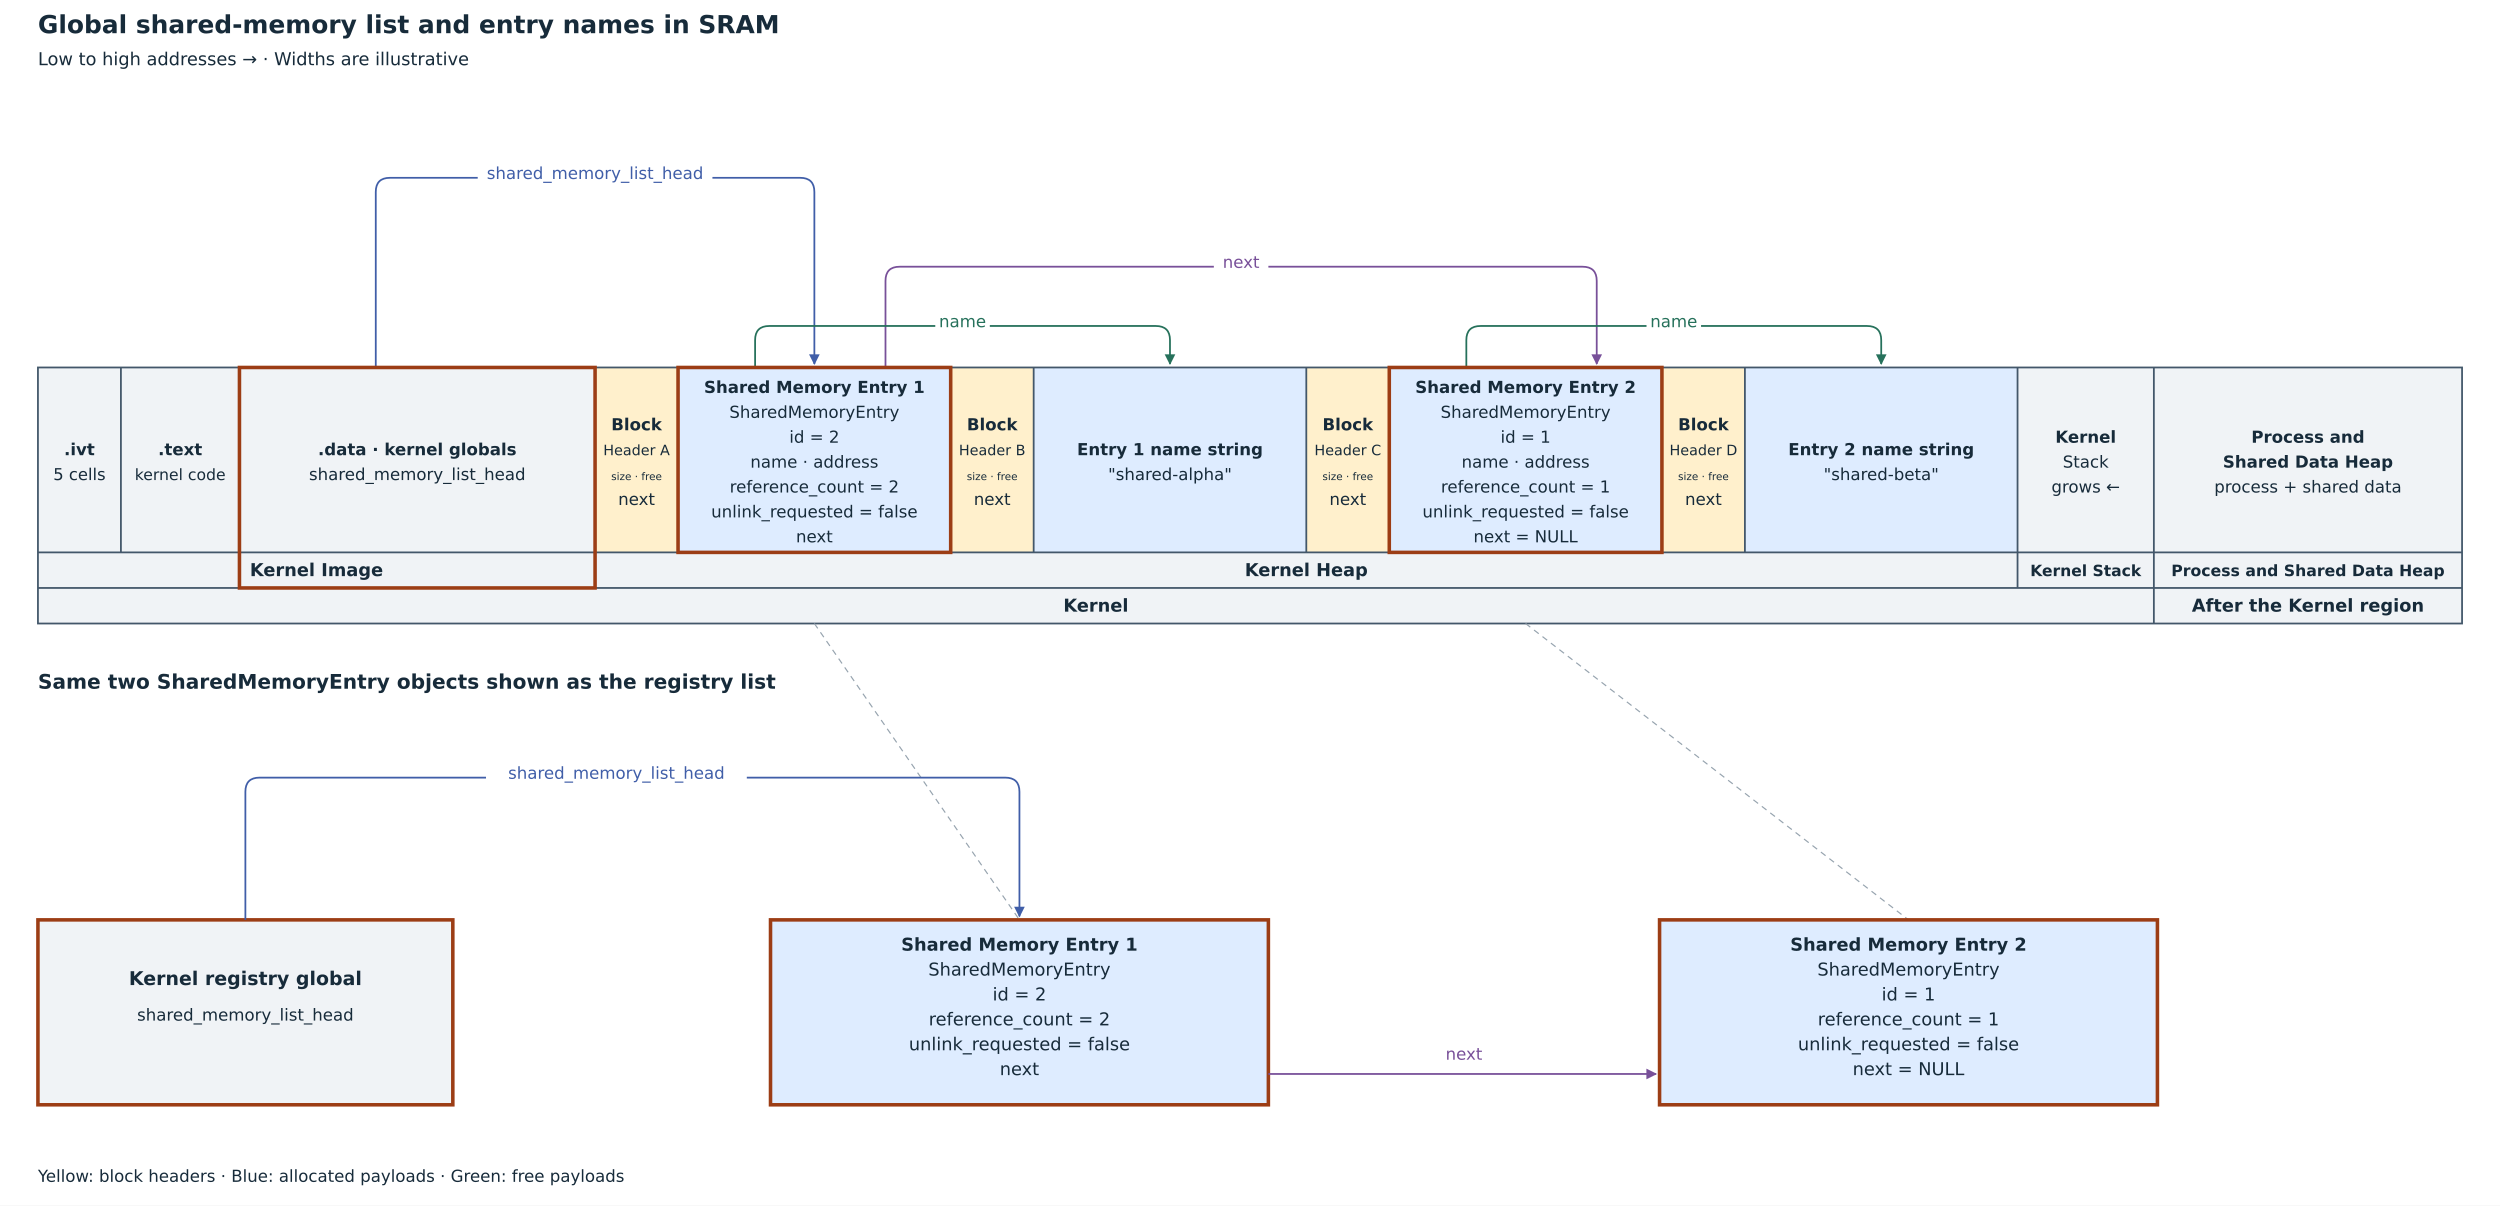
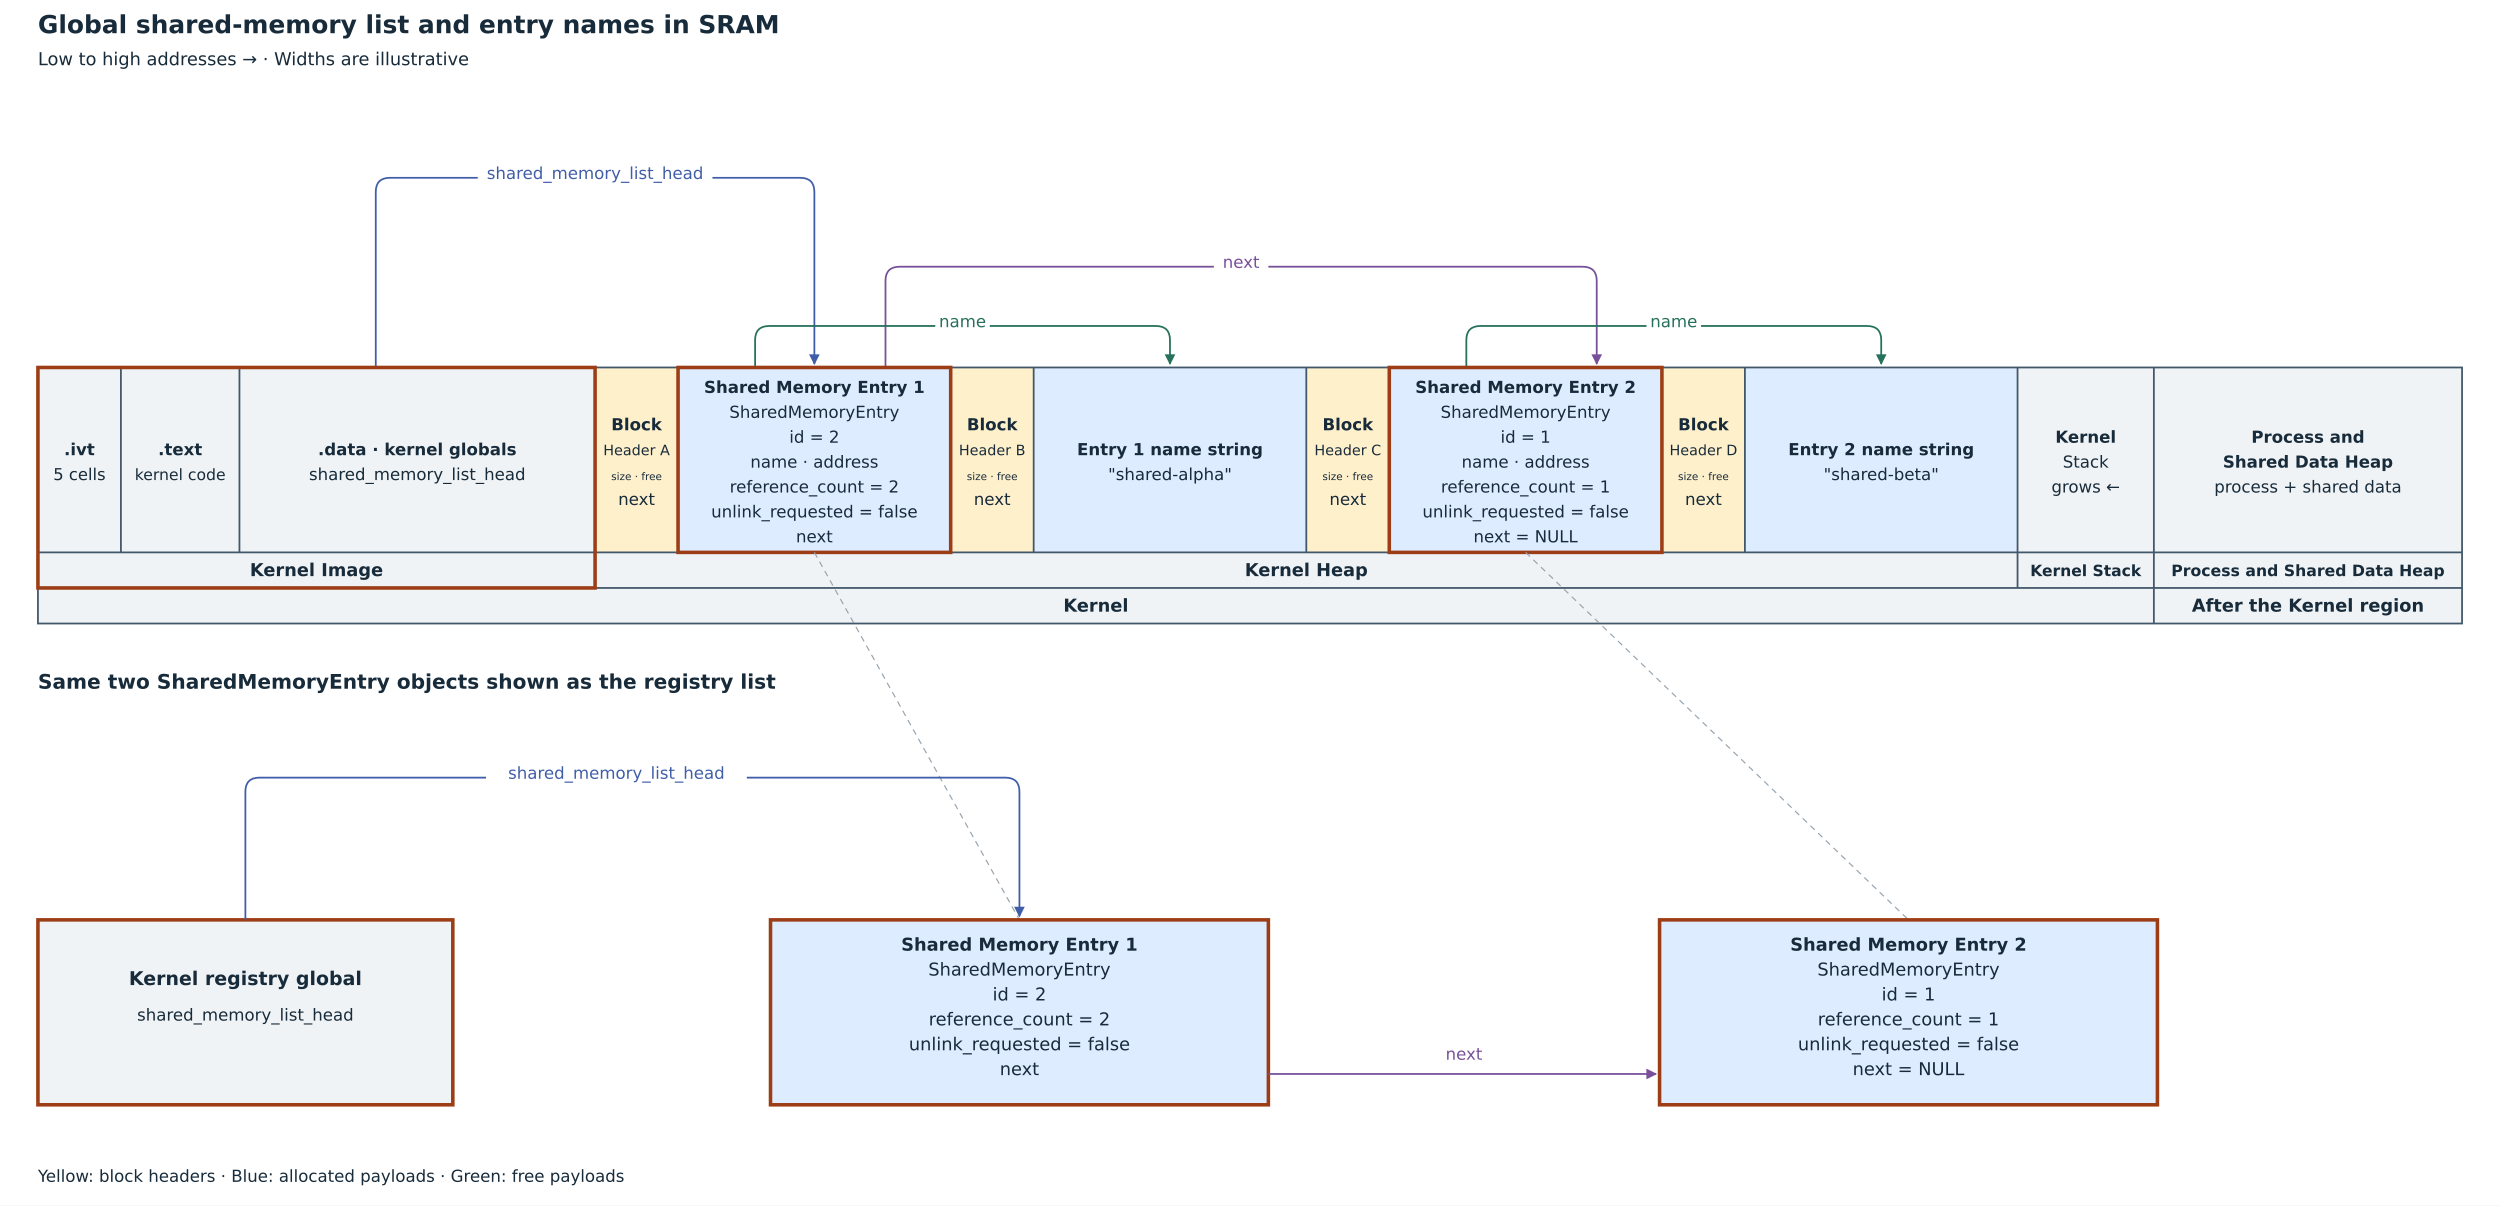
<svg xmlns="http://www.w3.org/2000/svg" width="2109" height="1017" viewBox="0 0 2109 1017" role="img" aria-labelledby="title desc">
  <defs>
    <marker id="405ea8" viewBox="0 0 10 10" refX="9" refY="5" markerWidth="6" markerHeight="6" orient="auto-start-reverse">
      <path d="M 0 0 L 10 5 L 0 10 z" fill="#405ea8" />
    </marker>
    <marker id="785099" viewBox="0 0 10 10" refX="9" refY="5" markerWidth="6" markerHeight="6" orient="auto-start-reverse">
      <path d="M 0 0 L 10 5 L 0 10 z" fill="#785099" />
    </marker>
    <marker id="26715b" viewBox="0 0 10 10" refX="9" refY="5" markerWidth="6" markerHeight="6" orient="auto-start-reverse">
      <path d="M 0 0 L 10 5 L 0 10 z" fill="#26715b" />
    </marker>
  </defs>
  <rect width="2109" height="1017" fill="white" />
  <g font-family="DejaVu Sans, sans-serif">
    <text x="32" y="28" text-anchor="start" font-size="21" font-weight="bold" fill="#172b3a">Global shared-memory list and entry names in SRAM</text>
    <text x="32" y="55" text-anchor="start" font-size="15" font-weight="normal" fill="#172b3a">Low to high addresses →   ·   Widths are illustrative</text>
    <rect x="32" y="310" width="70" height="156" fill="#f0f3f6" stroke="none" stroke-width="1" />
    <text x="67.0" y="384.0" text-anchor="middle" font-size="14" font-weight="bold" fill="#172b3a">.ivt</text>
    <text x="67.0" y="405.0" text-anchor="middle" font-size="13.825" font-weight="normal" fill="#172b3a">5 cells</text>
    <rect x="102" y="310" width="100" height="156" fill="#f0f3f6" stroke="none" stroke-width="1" />
    <text x="152.0" y="384.0" text-anchor="middle" font-size="14" font-weight="bold" fill="#172b3a">.text</text>
    <text x="152.0" y="405.0" text-anchor="middle" font-size="13.196" font-weight="normal" fill="#172b3a">kernel code</text>
    <rect x="202" y="310" width="300" height="156" fill="#f0f3f6" stroke="none" stroke-width="1" />
    <text x="352.0" y="384.0" text-anchor="middle" font-size="14" font-weight="bold" fill="#172b3a">.data · kernel globals</text>
    <text x="352.0" y="405.0" text-anchor="middle" font-size="14" font-weight="normal" fill="#172b3a">shared_memory_list_head</text>
    <rect x="502" y="310" width="70" height="156" fill="#fff0cc" stroke="none" stroke-width="1" />
    <a href="../../common/heap.header#L5">
      <text x="537.0" y="363.0" text-anchor="middle" font-size="14" font-weight="bold" fill="#172b3a">Block</text>
      <text x="537.0" y="384.0" text-anchor="middle" font-size="12.097" font-weight="normal" fill="#172b3a">Header A</text>
      <text x="537.0" y="405.0" text-anchor="middle" font-size="8.798" font-weight="normal" fill="#172b3a">size · free</text>
      <text x="537.0" y="426.0" text-anchor="middle" font-size="14" font-weight="normal" fill="#172b3a">next</text>
    </a>
    <rect x="572" y="310" width="230" height="156" fill="#deecff" stroke="none" stroke-width="1" />
    <a href="../../kernel/shared_memory.header#L8">
      <text x="687.0" y="331.5" text-anchor="middle" font-size="14" font-weight="bold" fill="#172b3a">Shared Memory Entry 1</text>
      <text x="687.0" y="352.5" text-anchor="middle" font-size="14" font-weight="normal" fill="#172b3a">SharedMemoryEntry</text>
      <text x="687.0" y="373.5" text-anchor="middle" font-size="14" font-weight="normal" fill="#172b3a">id = 2</text>
      <text x="687.0" y="394.5" text-anchor="middle" font-size="14" font-weight="normal" fill="#172b3a">name · address</text>
      <text x="687.0" y="415.5" text-anchor="middle" font-size="14" font-weight="normal" fill="#172b3a">reference_count = 2</text>
      <text x="687.0" y="436.5" text-anchor="middle" font-size="14" font-weight="normal" fill="#172b3a">unlink_requested = false</text>
      <text x="687.0" y="457.5" text-anchor="middle" font-size="14" font-weight="normal" fill="#172b3a">next</text>
    </a>
    <rect x="802" y="310" width="70" height="156" fill="#fff0cc" stroke="none" stroke-width="1" />
    <a href="../../common/heap.header#L5">
      <text x="837.0" y="363.0" text-anchor="middle" font-size="14" font-weight="bold" fill="#172b3a">Block</text>
      <text x="837.0" y="384.0" text-anchor="middle" font-size="12.097" font-weight="normal" fill="#172b3a">Header B</text>
      <text x="837.0" y="405.0" text-anchor="middle" font-size="8.798" font-weight="normal" fill="#172b3a">size · free</text>
      <text x="837.0" y="426.0" text-anchor="middle" font-size="14" font-weight="normal" fill="#172b3a">next</text>
    </a>
    <rect x="872" y="310" width="230" height="156" fill="#deecff" stroke="none" stroke-width="1" />
    <text x="987.0" y="384.0" text-anchor="middle" font-size="14" font-weight="bold" fill="#172b3a">Entry 1 name string</text>
    <text x="987.0" y="405.0" text-anchor="middle" font-size="14" font-weight="normal" fill="#172b3a">"shared-alpha"</text>
    <rect x="1102" y="310" width="70" height="156" fill="#fff0cc" stroke="none" stroke-width="1" />
    <a href="../../common/heap.header#L5">
      <text x="1137.0" y="363.0" text-anchor="middle" font-size="14" font-weight="bold" fill="#172b3a">Block</text>
      <text x="1137.0" y="384.0" text-anchor="middle" font-size="12.097" font-weight="normal" fill="#172b3a">Header C</text>
      <text x="1137.0" y="405.0" text-anchor="middle" font-size="8.798" font-weight="normal" fill="#172b3a">size · free</text>
      <text x="1137.0" y="426.0" text-anchor="middle" font-size="14" font-weight="normal" fill="#172b3a">next</text>
    </a>
    <rect x="1172" y="310" width="230" height="156" fill="#deecff" stroke="none" stroke-width="1" />
    <a href="../../kernel/shared_memory.header#L8">
      <text x="1287.0" y="331.5" text-anchor="middle" font-size="14" font-weight="bold" fill="#172b3a">Shared Memory Entry 2</text>
      <text x="1287.0" y="352.5" text-anchor="middle" font-size="14" font-weight="normal" fill="#172b3a">SharedMemoryEntry</text>
      <text x="1287.0" y="373.5" text-anchor="middle" font-size="14" font-weight="normal" fill="#172b3a">id = 1</text>
      <text x="1287.0" y="394.5" text-anchor="middle" font-size="14" font-weight="normal" fill="#172b3a">name · address</text>
      <text x="1287.0" y="415.5" text-anchor="middle" font-size="14" font-weight="normal" fill="#172b3a">reference_count = 1</text>
      <text x="1287.0" y="436.5" text-anchor="middle" font-size="14" font-weight="normal" fill="#172b3a">unlink_requested = false</text>
      <text x="1287.0" y="457.5" text-anchor="middle" font-size="14" font-weight="normal" fill="#172b3a">next = NULL</text>
    </a>
    <rect x="1402" y="310" width="70" height="156" fill="#fff0cc" stroke="none" stroke-width="1" />
    <a href="../../common/heap.header#L5">
      <text x="1437.0" y="363.0" text-anchor="middle" font-size="14" font-weight="bold" fill="#172b3a">Block</text>
      <text x="1437.0" y="384.0" text-anchor="middle" font-size="12.097" font-weight="normal" fill="#172b3a">Header D</text>
      <text x="1437.0" y="405.0" text-anchor="middle" font-size="8.798" font-weight="normal" fill="#172b3a">size · free</text>
      <text x="1437.0" y="426.0" text-anchor="middle" font-size="14" font-weight="normal" fill="#172b3a">next</text>
    </a>
    <rect x="1472" y="310" width="230" height="156" fill="#deecff" stroke="none" stroke-width="1" />
    <text x="1587.0" y="384.0" text-anchor="middle" font-size="14" font-weight="bold" fill="#172b3a">Entry 2 name string</text>
    <text x="1587.0" y="405.0" text-anchor="middle" font-size="14" font-weight="normal" fill="#172b3a">"shared-beta"</text>
    <rect x="1702" y="310" width="115" height="156" fill="#f0f3f6" stroke="none" stroke-width="1" />
    <text x="1759.5" y="373.5" text-anchor="middle" font-size="14" font-weight="bold" fill="#172b3a">Kernel</text>
    <text x="1759.5" y="394.5" text-anchor="middle" font-size="14" font-weight="normal" fill="#172b3a">Stack</text>
    <text x="1759.5" y="415.5" text-anchor="middle" font-size="14" font-weight="normal" fill="#172b3a">grows ←</text>
    <rect x="1817" y="310" width="260" height="156" fill="#f0f3f6" stroke="none" stroke-width="1" />
    <text x="1947.0" y="373.5" text-anchor="middle" font-size="14" font-weight="bold" fill="#172b3a">Process and</text>
    <text x="1947.0" y="394.5" text-anchor="middle" font-size="14" font-weight="bold" fill="#172b3a">Shared Data Heap</text>
    <text x="1947.0" y="415.5" text-anchor="middle" font-size="14" font-weight="normal" fill="#172b3a">process + shared data</text>
    <rect x="32" y="466" width="470" height="30" fill="#f0f3f6" stroke="none" stroke-width="1" />
    <text x="267.0" y="486" text-anchor="middle" font-size="15" font-weight="bold" fill="#172b3a">Kernel Image</text>
    <rect x="502" y="466" width="1200" height="30" fill="#f0f3f6" stroke="none" stroke-width="1" />
    <text x="1102.0" y="486" text-anchor="middle" font-size="15" font-weight="bold" fill="#172b3a">Kernel Heap</text>
    <path d="M 502 466 v 30" fill="none" stroke="#43576a" stroke-width="1.5" />
    <rect x="1702" y="466" width="115" height="30" fill="#f0f3f6" stroke="none" stroke-width="1" />
    <text x="1759.5" y="486" text-anchor="middle" font-size="13.113" font-weight="bold" fill="#172b3a">Kernel Stack</text>
    <path d="M 1702 466 v 30" fill="none" stroke="#43576a" stroke-width="1.5" />
    <rect x="1817" y="466" width="260" height="30" fill="#f0f3f6" stroke="none" stroke-width="1" />
    <text x="1947.0" y="486" text-anchor="middle" font-size="13.235" font-weight="bold" fill="#172b3a">Process and Shared Data Heap</text>
    <path d="M 1817 466 v 30" fill="none" stroke="#43576a" stroke-width="1.5" />
    <path d="M 32 466 H 2077" fill="none" stroke="#43576a" stroke-width="1.5" />
    <rect x="32" y="496" width="1785" height="30" fill="#f0f3f6" stroke="none" stroke-width="1" />
    <text x="924.5" y="516" text-anchor="middle" font-size="15" font-weight="bold" fill="#172b3a">Kernel</text>
    <rect x="1817" y="496" width="260" height="30" fill="#f0f3f6" stroke="none" stroke-width="1" />
    <text x="1947.0" y="516" text-anchor="middle" font-size="15" font-weight="bold" fill="#172b3a">After the Kernel region</text>
    <path d="M 1817 496 v 30" fill="none" stroke="#43576a" stroke-width="1.5" />
    <path d="M 32 496 H 2077" fill="none" stroke="#43576a" stroke-width="1.5" />
    <path d="M 102 310 v 156" fill="none" stroke="#43576a" stroke-width="1.5" />
    <path d="M 202 310 v 156" fill="none" stroke="#43576a" stroke-width="1.5" />
    <path d="M 502 310 v 156" fill="none" stroke="#43576a" stroke-width="1.5" />
    <path d="M 572 310 v 156" fill="none" stroke="#43576a" stroke-width="1.5" />
    <path d="M 802 310 v 156" fill="none" stroke="#43576a" stroke-width="1.5" />
    <path d="M 872 310 v 156" fill="none" stroke="#43576a" stroke-width="1.5" />
    <path d="M 1102 310 v 156" fill="none" stroke="#43576a" stroke-width="1.5" />
    <path d="M 1172 310 v 156" fill="none" stroke="#43576a" stroke-width="1.5" />
    <path d="M 1402 310 v 156" fill="none" stroke="#43576a" stroke-width="1.5" />
    <path d="M 1472 310 v 156" fill="none" stroke="#43576a" stroke-width="1.5" />
    <path d="M 1702 310 v 156" fill="none" stroke="#43576a" stroke-width="1.5" />
    <path d="M 1817 310 v 156" fill="none" stroke="#43576a" stroke-width="1.5" />
    <rect x="32" y="310" width="2045" height="216" fill="none" stroke="#43576a" stroke-width="1.5" />
    <path d="M 317.0 310 V 162 Q 317.0 150 329.0 150 H 675.0 Q 687.0 150 687.0 162 V 307" fill="none" stroke="#405ea8" stroke-width="1.5" marker-end="url(#405ea8)" />
    <rect x="403.0" y="137" width="198" height="18" fill="white" stroke="none" stroke-width="1" />
    <text x="502.0" y="151" text-anchor="middle" font-size="14" font-weight="normal" fill="#405ea8">shared_memory_list_head</text>
    <path d="M 747.0 310 V 237 Q 747.0 225 759.0 225 H 1335.0 Q 1347.0 225 1347.0 237 V 307" fill="none" stroke="#785099" stroke-width="1.5" marker-end="url(#785099)" />
    <rect x="1024.0" y="212" width="46" height="18" fill="white" stroke="none" stroke-width="1" />
    <text x="1047.0" y="226" text-anchor="middle" font-size="14" font-weight="normal" fill="#785099">next</text>
    <path d="M 637.0 310 V 287 Q 637.0 275 649.0 275 H 975.0 Q 987.0 275 987.0 287 V 307" fill="none" stroke="#26715b" stroke-width="1.5" marker-end="url(#26715b)" />
    <rect x="789.0" y="262" width="46" height="18" fill="white" stroke="none" stroke-width="1" />
    <text x="812.0" y="276" text-anchor="middle" font-size="14" font-weight="normal" fill="#26715b">name</text>
    <path d="M 1237.0 310 V 287 Q 1237.0 275 1249.0 275 H 1575.0 Q 1587.0 275 1587.0 287 V 307" fill="none" stroke="#26715b" stroke-width="1.5" marker-end="url(#26715b)" />
    <rect x="1389.0" y="262" width="46" height="18" fill="white" stroke="none" stroke-width="1" />
    <text x="1412.0" y="276" text-anchor="middle" font-size="14" font-weight="normal" fill="#26715b">name</text>
-     <rect x="202" y="310" width="300" height="186" fill="none" stroke="#9c3d15" stroke-width="3" />
+     <rect x="32" y="310" width="470" height="186" fill="none" stroke="#9c3d15" stroke-width="3" />
    <rect x="572" y="310" width="230" height="156" fill="none" stroke="#9c3d15" stroke-width="3" />
    <rect x="1172" y="310" width="230" height="156" fill="none" stroke="#9c3d15" stroke-width="3" />
    <text x="32" y="581" text-anchor="start" font-size="17" font-weight="bold" fill="#172b3a">Same two SharedMemoryEntry objects shown as the registry list</text>
    <rect x="32" y="776" width="350" height="156" fill="#f0f3f6" stroke="#9c3d15" stroke-width="3" />
    <text x="207.0" y="831" text-anchor="middle" font-size="16" font-weight="bold" fill="#172b3a">Kernel registry global</text>
    <text x="207.0" y="861" text-anchor="middle" font-size="14" font-weight="normal" fill="#172b3a">shared_memory_list_head</text>
-     <path d="M 687.0 526 L 860.0 776" fill="none" stroke="#96a3ae" stroke-dasharray="5 4" />
+     <path d="M 687.0 466 L 860.0 776" fill="none" stroke="#96a3ae" stroke-dasharray="5 4" />
    <rect x="650" y="776" width="420" height="156" fill="#deecff" stroke="#9c3d15" stroke-width="3" />
    <a href="../../kernel/shared_memory.header#L8">
      <text x="860.0" y="802" text-anchor="middle" font-size="15" font-weight="bold" fill="#172b3a">Shared Memory Entry 1</text>
      <text x="860.0" y="823" text-anchor="middle" font-size="15" font-weight="normal" fill="#172b3a">SharedMemoryEntry</text>
      <text x="860.0" y="844" text-anchor="middle" font-size="15" font-weight="normal" fill="#172b3a">id = 2</text>
      <text x="860.0" y="865" text-anchor="middle" font-size="15" font-weight="normal" fill="#172b3a">reference_count = 2</text>
      <text x="860.0" y="886" text-anchor="middle" font-size="15" font-weight="normal" fill="#172b3a">unlink_requested = false</text>
      <text x="860.0" y="907" text-anchor="middle" font-size="15" font-weight="normal" fill="#172b3a">next</text>
    </a>
-     <path d="M 1287.0 526 L 1610.0 776" fill="none" stroke="#96a3ae" stroke-dasharray="5 4" />
+     <path d="M 1287.0 466 L 1610.0 776" fill="none" stroke="#96a3ae" stroke-dasharray="5 4" />
    <rect x="1400" y="776" width="420" height="156" fill="#deecff" stroke="#9c3d15" stroke-width="3" />
    <a href="../../kernel/shared_memory.header#L8">
      <text x="1610.0" y="802" text-anchor="middle" font-size="15" font-weight="bold" fill="#172b3a">Shared Memory Entry 2</text>
      <text x="1610.0" y="823" text-anchor="middle" font-size="15" font-weight="normal" fill="#172b3a">SharedMemoryEntry</text>
      <text x="1610.0" y="844" text-anchor="middle" font-size="15" font-weight="normal" fill="#172b3a">id = 1</text>
      <text x="1610.0" y="865" text-anchor="middle" font-size="15" font-weight="normal" fill="#172b3a">reference_count = 1</text>
      <text x="1610.0" y="886" text-anchor="middle" font-size="15" font-weight="normal" fill="#172b3a">unlink_requested = false</text>
      <text x="1610.0" y="907" text-anchor="middle" font-size="15" font-weight="normal" fill="#172b3a">next = NULL</text>
    </a>
    <path d="M 207.0 776 V 668 Q 207.0 656 219.0 656 H 848.0 Q 860.0 656 860.0 668 V 773" fill="none" stroke="#405ea8" stroke-width="1.5" marker-end="url(#405ea8)" />
    <rect x="410" y="643" width="220" height="18" fill="white" stroke="none" stroke-width="1" />
    <text x="520" y="657" text-anchor="middle" font-size="14" font-weight="normal" fill="#405ea8">shared_memory_list_head</text>
    <path d="M 1070 906 H 1397" fill="none" stroke="#785099" stroke-width="1.5" marker-end="url(#785099)" />
    <text x="1235.0" y="894" text-anchor="middle" font-size="14" font-weight="normal" fill="#785099">next</text>
    <text x="32" y="997" text-anchor="start" font-size="14" font-weight="normal" fill="#172b3a">Yellow: block headers   ·   Blue: allocated payloads   ·   Green: free payloads</text>
  </g>
</svg>
